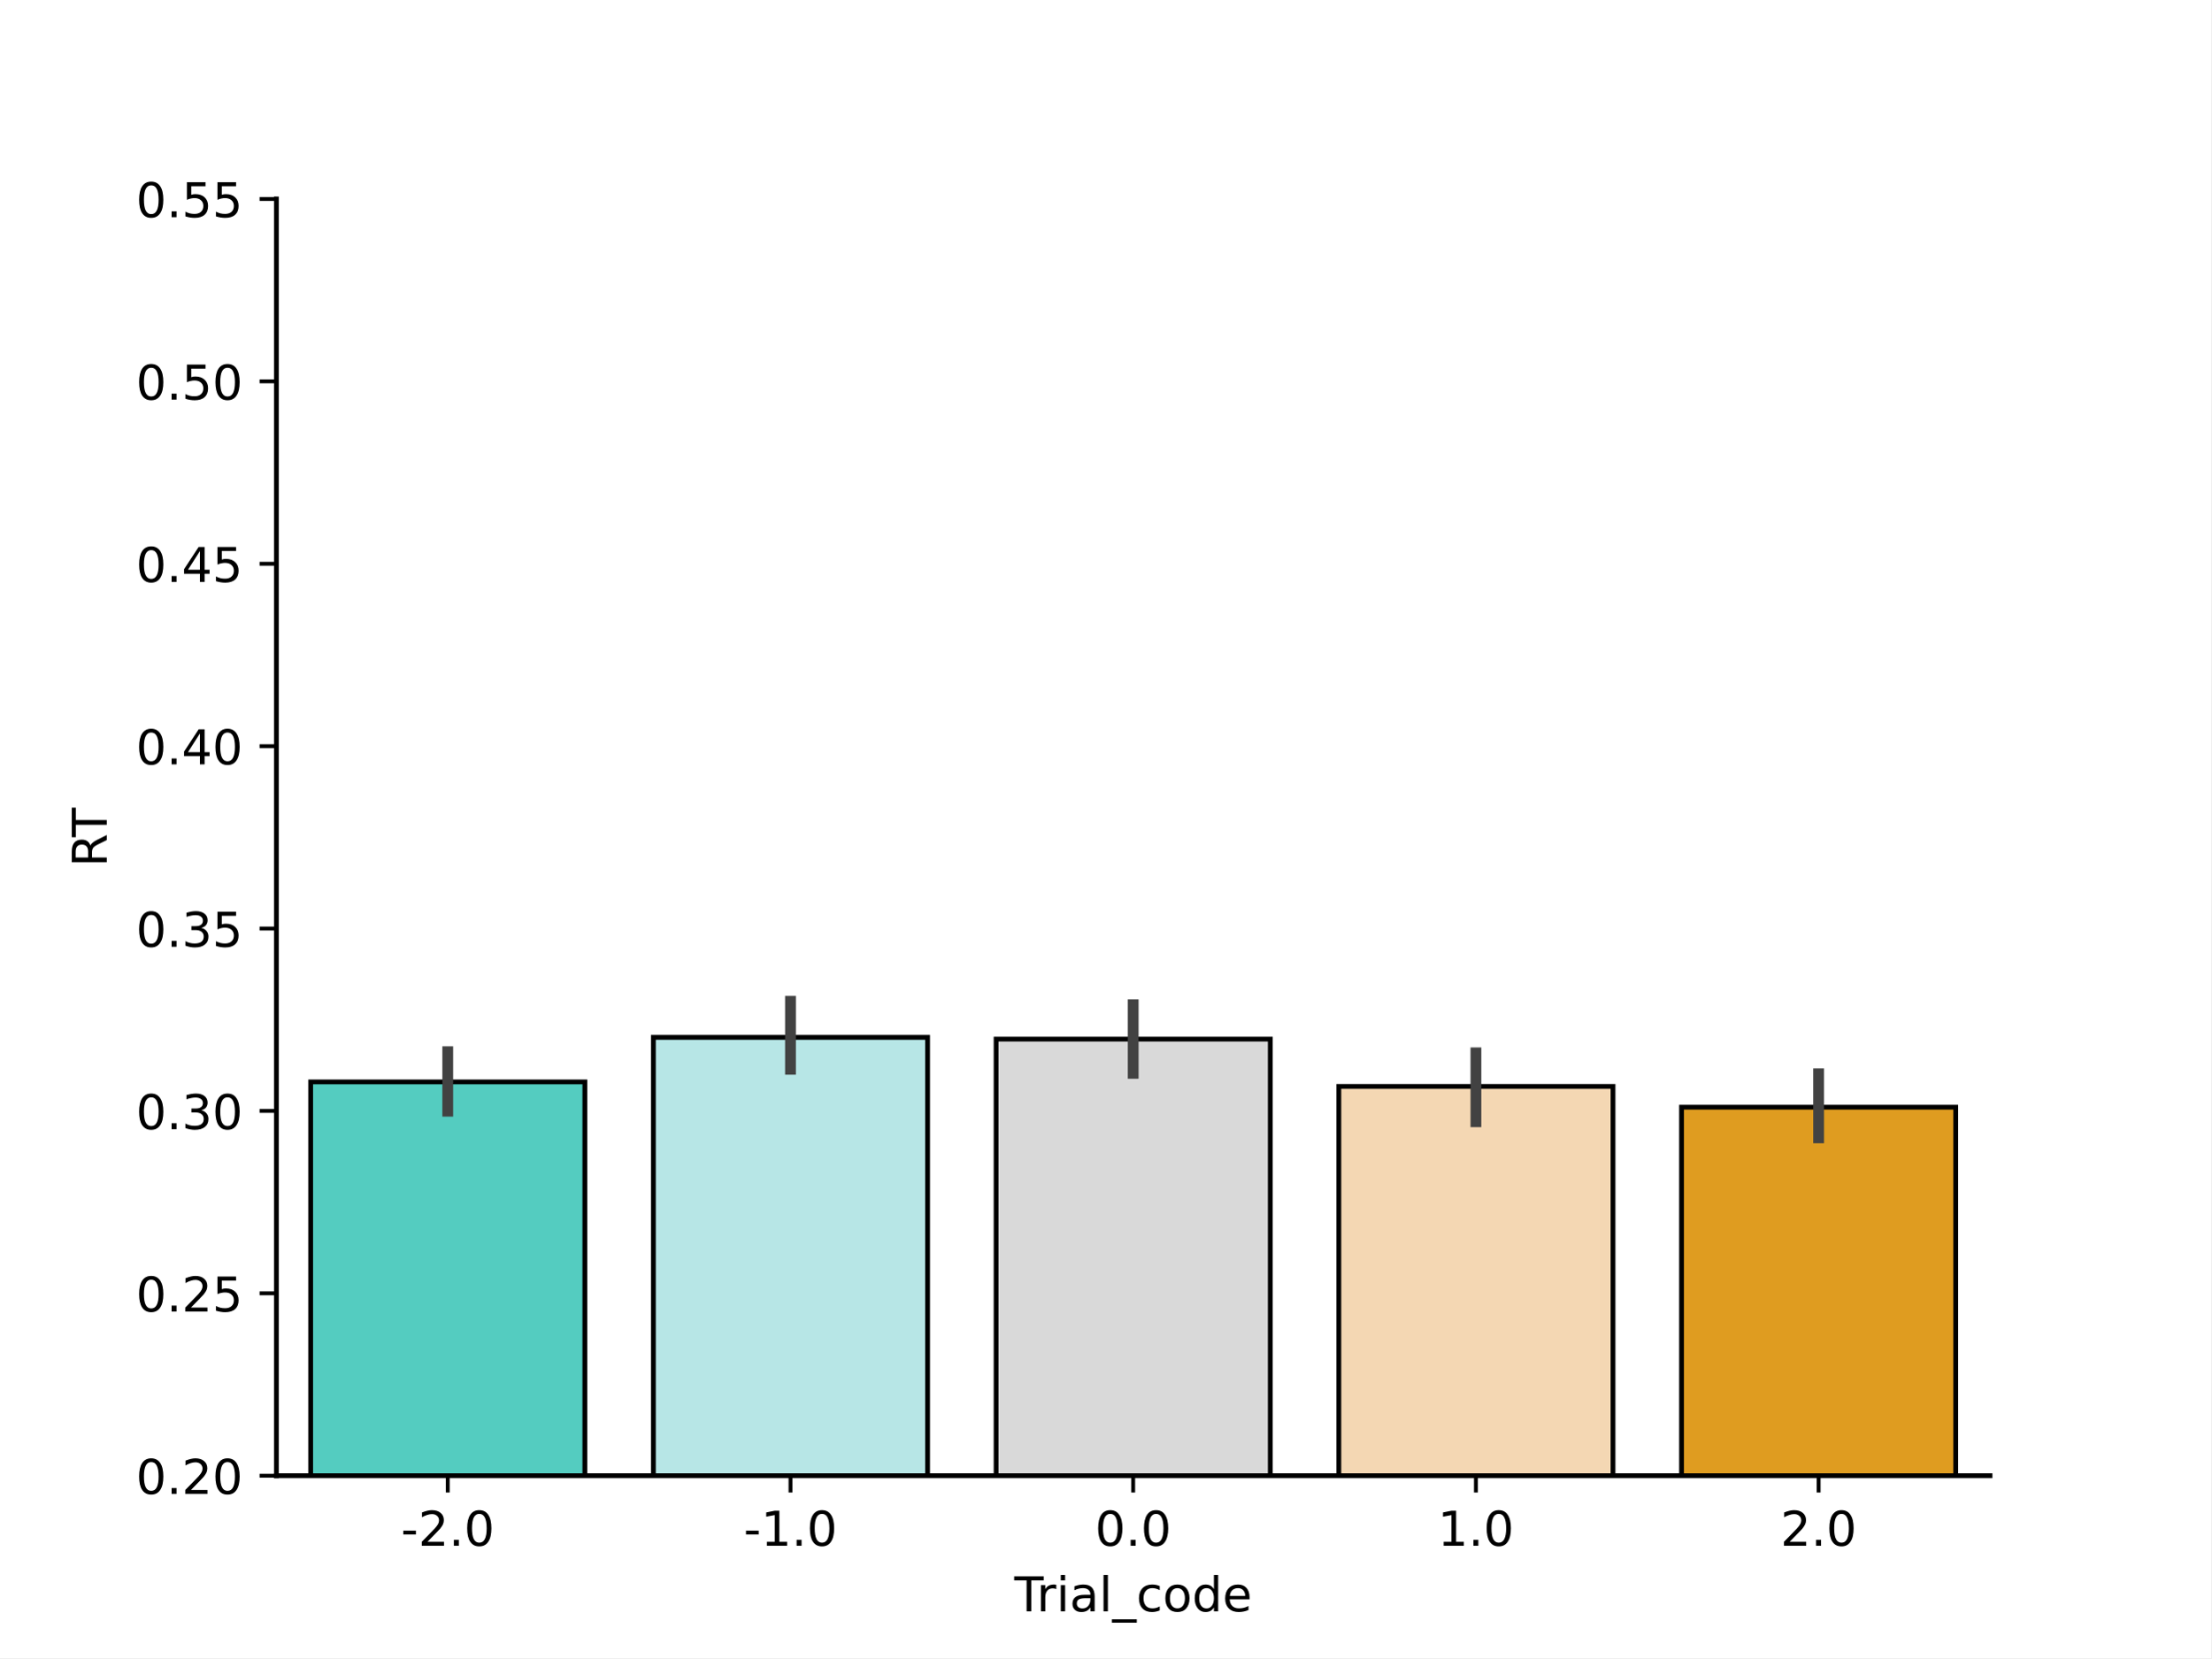
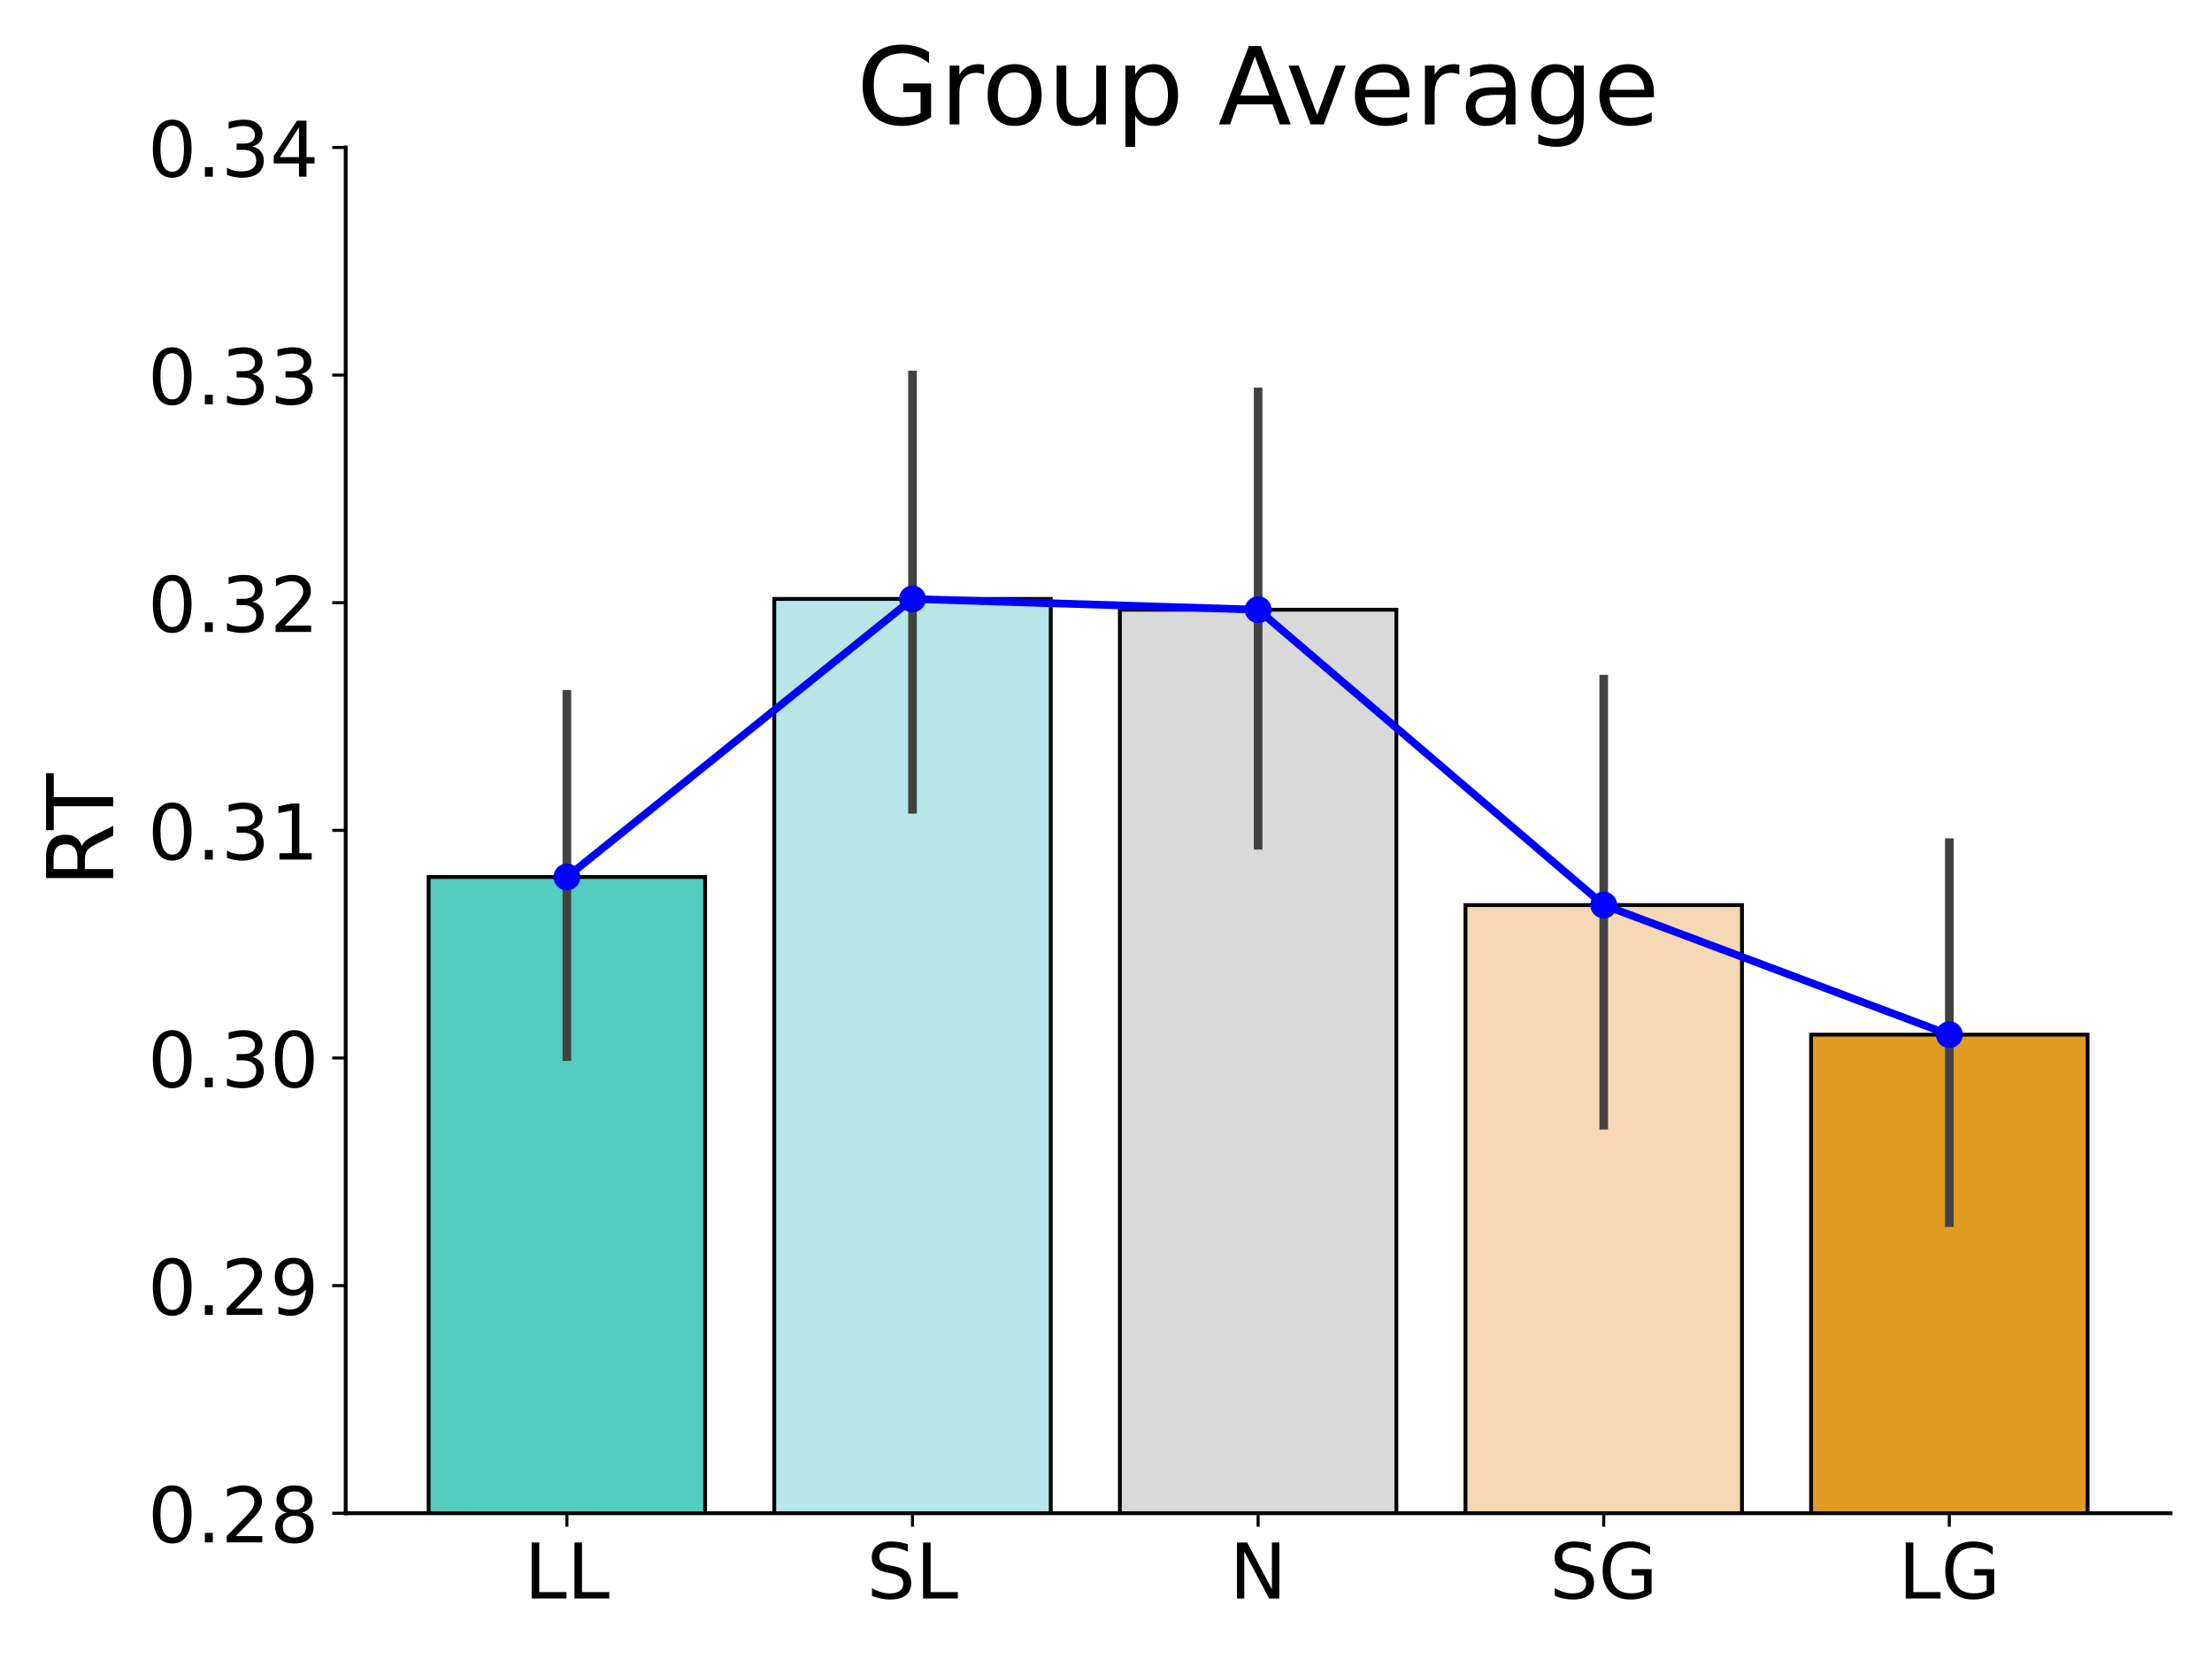
- <svg xmlns="http://www.w3.org/2000/svg" xmlns:xlink="http://www.w3.org/1999/xlink" width="460.8pt" height="345.6pt" viewBox="0 0 460.8 345.6" version="1.1">
+ <svg xmlns="http://www.w3.org/2000/svg" xmlns:xlink="http://www.w3.org/1999/xlink" width="576pt" height="432pt" viewBox="0 0 576 432" version="1.1">
  <defs>
    <style type="text/css">*{stroke-linejoin: round; stroke-linecap: butt}</style>
  </defs>
  <g id="figure_1">
    <g id="patch_1">
-       <path d="M 0 345.6  L 460.8 345.6  L 460.8 0  L 0 0  z " style="fill: #ffffff" />
+       <path d="M 0 432  L 576 432  L 576 0  L 0 0  z " style="fill: #ffffff" />
    </g>
    <g id="axes_1">
      <g id="patch_2">
-         <path d="M 57.6 307.584  L 414.72 307.584  L 414.72 41.472  L 57.6 41.472  z " style="fill: #ffffff" />
+         <path d="M 90.02 394.04  L 565.2 394.04  L 565.2 38.4  L 90.02 38.4  z " style="fill: #ffffff" />
      </g>
      <g id="patch_3">
-         <path d="M 64.742 459.648  L 121.882 459.648  L 121.882 225.507  L 64.742 225.507  z " clip-path="url(#p320251b63b)" style="fill: #54ccc0; stroke: #000000; stroke-linejoin: miter" />
+         <path d="M 111.619 2053.693  L 183.616 2053.693  L 183.616 228.368  L 111.619 228.368  z " clip-path="url(#p1feeae5aa8)" style="fill: #54ccc0; stroke: #000000; stroke-linejoin: miter" />
      </g>
      <g id="patch_4">
-         <path d="M 136.166 459.648  L 193.306 459.648  L 193.306 216.219  L 136.166 216.219  z " clip-path="url(#p320251b63b)" style="fill: #b7e6e6; stroke: #000000; stroke-linejoin: miter" />
+         <path d="M 201.615 2053.693  L 273.612 2053.693  L 273.612 155.96  L 201.615 155.96  z " clip-path="url(#p1feeae5aa8)" style="fill: #b7e6e6; stroke: #000000; stroke-linejoin: miter" />
      </g>
      <g id="patch_5">
-         <path d="M 207.59 459.648  L 264.73 459.648  L 264.73 216.579  L 207.59 216.579  z " clip-path="url(#p320251b63b)" style="fill: #d9d9d9; stroke: #000000; stroke-linejoin: miter" />
+         <path d="M 291.612 2053.693  L 363.608 2053.693  L 363.608 158.763  L 291.612 158.763  z " clip-path="url(#p1feeae5aa8)" style="fill: #d9d9d9; stroke: #000000; stroke-linejoin: miter" />
      </g>
      <g id="patch_6">
-         <path d="M 279.014 459.648  L 336.154 459.648  L 336.154 226.444  L 279.014 226.444  z " clip-path="url(#p320251b63b)" style="fill: #f4d7b3; stroke: #000000; stroke-linejoin: miter" />
+         <path d="M 381.608 2053.693  L 453.605 2053.693  L 453.605 235.671  L 381.608 235.671  z " clip-path="url(#p1feeae5aa8)" style="fill: #f4d7b3; stroke: #000000; stroke-linejoin: miter" />
      </g>
      <g id="patch_7">
-         <path d="M 350.438 459.648  L 407.578 459.648  L 407.578 230.773  L 350.438 230.773  z " clip-path="url(#p320251b63b)" style="fill: #df9c20; stroke: #000000; stroke-linejoin: miter" />
+         <path d="M 471.604 2053.693  L 543.601 2053.693  L 543.601 269.424  L 471.604 269.424  z " clip-path="url(#p1feeae5aa8)" style="fill: #df9c20; stroke: #000000; stroke-linejoin: miter" />
      </g>
      <g id="matplotlib.axis_1">
        <g id="xtick_1">
          <g id="line2d_1">
            <defs>
-               <path id="m5a43d3c0df" d="M 0 0  L 0 3.5  " style="stroke: #000000; stroke-width: 0.8" />
+               <path id="mdcd59636b5" d="M 0 0  L 0 3.5  " style="stroke: #000000; stroke-width: 0.8" />
            </defs>
            <g>
-               <use xlink:href="#m5a43d3c0df" x="93.312" y="307.584" style="stroke: #000000; stroke-width: 0.8" />
+               <use xlink:href="#mdcd59636b5" x="147.618" y="394.04" style="stroke: #000000; stroke-width: 0.8" />
            </g>
          </g>
          <g id="text_1">
-             <text style="font: 10px 'DejaVu Sans', 'Bitstream Vera Sans', 'Computer Modern Sans Serif', 'Lucida Grande', 'Verdana', 'Geneva', 'Lucid', 'Arial', 'Helvetica', 'Avant Garde', sans-serif; text-anchor: middle" x="93.312" y="322.182" transform="rotate(-0 93.312 322.1824)">-2.0</text>
+             <text style="font: 20px 'DejaVu Sans', 'Bitstream Vera Sans', 'Computer Modern Sans Serif', 'Lucida Grande', 'Verdana', 'Geneva', 'Lucid', 'Arial', 'Helvetica', 'Avant Garde', sans-serif; text-anchor: middle" x="147.618" y="416.237" transform="rotate(-0 147.6176 416.2369)">LL</text>
          </g>
        </g>
        <g id="xtick_2">
          <g id="line2d_2">
            <g>
-               <use xlink:href="#m5a43d3c0df" x="164.736" y="307.584" style="stroke: #000000; stroke-width: 0.8" />
+               <use xlink:href="#mdcd59636b5" x="237.614" y="394.04" style="stroke: #000000; stroke-width: 0.8" />
            </g>
          </g>
          <g id="text_2">
-             <text style="font: 10px 'DejaVu Sans', 'Bitstream Vera Sans', 'Computer Modern Sans Serif', 'Lucida Grande', 'Verdana', 'Geneva', 'Lucid', 'Arial', 'Helvetica', 'Avant Garde', sans-serif; text-anchor: middle" x="164.736" y="322.182" transform="rotate(-0 164.736 322.1824)">-1.0</text>
+             <text style="font: 20px 'DejaVu Sans', 'Bitstream Vera Sans', 'Computer Modern Sans Serif', 'Lucida Grande', 'Verdana', 'Geneva', 'Lucid', 'Arial', 'Helvetica', 'Avant Garde', sans-serif; text-anchor: middle" x="237.614" y="416.237" transform="rotate(-0 237.6138 416.2369)">SL</text>
          </g>
        </g>
        <g id="xtick_3">
          <g id="line2d_3">
            <g>
-               <use xlink:href="#m5a43d3c0df" x="236.16" y="307.584" style="stroke: #000000; stroke-width: 0.8" />
+               <use xlink:href="#mdcd59636b5" x="327.61" y="394.04" style="stroke: #000000; stroke-width: 0.8" />
            </g>
          </g>
          <g id="text_3">
-             <text style="font: 10px 'DejaVu Sans', 'Bitstream Vera Sans', 'Computer Modern Sans Serif', 'Lucida Grande', 'Verdana', 'Geneva', 'Lucid', 'Arial', 'Helvetica', 'Avant Garde', sans-serif; text-anchor: middle" x="236.16" y="322.182" transform="rotate(-0 236.16 322.1824)">0.0</text>
+             <text style="font: 20px 'DejaVu Sans', 'Bitstream Vera Sans', 'Computer Modern Sans Serif', 'Lucida Grande', 'Verdana', 'Geneva', 'Lucid', 'Arial', 'Helvetica', 'Avant Garde', sans-serif; text-anchor: middle" x="327.61" y="416.237" transform="rotate(-0 327.61 416.2369)">N</text>
          </g>
        </g>
        <g id="xtick_4">
          <g id="line2d_4">
            <g>
-               <use xlink:href="#m5a43d3c0df" x="307.584" y="307.584" style="stroke: #000000; stroke-width: 0.8" />
+               <use xlink:href="#mdcd59636b5" x="417.606" y="394.04" style="stroke: #000000; stroke-width: 0.8" />
            </g>
          </g>
          <g id="text_4">
-             <text style="font: 10px 'DejaVu Sans', 'Bitstream Vera Sans', 'Computer Modern Sans Serif', 'Lucida Grande', 'Verdana', 'Geneva', 'Lucid', 'Arial', 'Helvetica', 'Avant Garde', sans-serif; text-anchor: middle" x="307.584" y="322.182" transform="rotate(-0 307.584 322.1824)">1.0</text>
+             <text style="font: 20px 'DejaVu Sans', 'Bitstream Vera Sans', 'Computer Modern Sans Serif', 'Lucida Grande', 'Verdana', 'Geneva', 'Lucid', 'Arial', 'Helvetica', 'Avant Garde', sans-serif; text-anchor: middle" x="417.606" y="416.237" transform="rotate(-0 417.6062 416.2369)">SG</text>
          </g>
        </g>
        <g id="xtick_5">
          <g id="line2d_5">
            <g>
-               <use xlink:href="#m5a43d3c0df" x="379.008" y="307.584" style="stroke: #000000; stroke-width: 0.8" />
+               <use xlink:href="#mdcd59636b5" x="507.602" y="394.04" style="stroke: #000000; stroke-width: 0.8" />
            </g>
          </g>
          <g id="text_5">
-             <text style="font: 10px 'DejaVu Sans', 'Bitstream Vera Sans', 'Computer Modern Sans Serif', 'Lucida Grande', 'Verdana', 'Geneva', 'Lucid', 'Arial', 'Helvetica', 'Avant Garde', sans-serif; text-anchor: middle" x="379.008" y="322.182" transform="rotate(-0 379.008 322.1824)">2.0</text>
-           </g>
-         </g>
-         <g id="text_6">
-           <text style="font: 10px 'DejaVu Sans', 'Bitstream Vera Sans', 'Computer Modern Sans Serif', 'Lucida Grande', 'Verdana', 'Geneva', 'Lucid', 'Arial', 'Helvetica', 'Avant Garde', sans-serif; text-anchor: middle" x="236.16" y="335.861" transform="rotate(-0 236.16 335.8606)">Trial_code</text>
+             <text style="font: 20px 'DejaVu Sans', 'Bitstream Vera Sans', 'Computer Modern Sans Serif', 'Lucida Grande', 'Verdana', 'Geneva', 'Lucid', 'Arial', 'Helvetica', 'Avant Garde', sans-serif; text-anchor: middle" x="507.602" y="416.237" transform="rotate(-0 507.6024 416.2369)">LG</text>
+           </g>
        </g>
      </g>
      <g id="matplotlib.axis_2">
        <g id="ytick_1">
          <g id="line2d_6">
            <defs>
-               <path id="mdcc6208563" d="M 0 0  L -3.5 0  " style="stroke: #000000; stroke-width: 0.8" />
+               <path id="m4b7c78edf1" d="M 0 0  L -3.5 0  " style="stroke: #000000; stroke-width: 0.8" />
            </defs>
            <g>
-               <use xlink:href="#mdcc6208563" x="57.6" y="307.584" style="stroke: #000000; stroke-width: 0.8" />
-             </g>
-           </g>
-           <g id="text_7">
-             <text style="font: 10px 'DejaVu Sans', 'Bitstream Vera Sans', 'Computer Modern Sans Serif', 'Lucida Grande', 'Verdana', 'Geneva', 'Lucid', 'Arial', 'Helvetica', 'Avant Garde', sans-serif; text-anchor: end" x="50.6" y="311.383" transform="rotate(-0 50.6 311.3832)">0.20</text>
+               <use xlink:href="#m4b7c78edf1" x="90.02" y="394.04" style="stroke: #000000; stroke-width: 0.8" />
+             </g>
+           </g>
+           <g id="text_6">
+             <text style="font: 20px 'DejaVu Sans', 'Bitstream Vera Sans', 'Computer Modern Sans Serif', 'Lucida Grande', 'Verdana', 'Geneva', 'Lucid', 'Arial', 'Helvetica', 'Avant Garde', sans-serif; text-anchor: end" x="83.02" y="401.638" transform="rotate(-0 83.02 401.6384)">0.28</text>
          </g>
        </g>
        <g id="ytick_2">
          <g id="line2d_7">
            <g>
-               <use xlink:href="#mdcc6208563" x="57.6" y="269.568" style="stroke: #000000; stroke-width: 0.8" />
-             </g>
-           </g>
-           <g id="text_8">
-             <text style="font: 10px 'DejaVu Sans', 'Bitstream Vera Sans', 'Computer Modern Sans Serif', 'Lucida Grande', 'Verdana', 'Geneva', 'Lucid', 'Arial', 'Helvetica', 'Avant Garde', sans-serif; text-anchor: end" x="50.6" y="273.367" transform="rotate(-0 50.6 273.3672)">0.25</text>
+               <use xlink:href="#m4b7c78edf1" x="90.02" y="334.767" style="stroke: #000000; stroke-width: 0.8" />
+             </g>
+           </g>
+           <g id="text_7">
+             <text style="font: 20px 'DejaVu Sans', 'Bitstream Vera Sans', 'Computer Modern Sans Serif', 'Lucida Grande', 'Verdana', 'Geneva', 'Lucid', 'Arial', 'Helvetica', 'Avant Garde', sans-serif; text-anchor: end" x="83.02" y="342.365" transform="rotate(-0 83.02 342.3651)">0.29</text>
          </g>
        </g>
        <g id="ytick_3">
          <g id="line2d_8">
            <g>
-               <use xlink:href="#mdcc6208563" x="57.6" y="231.552" style="stroke: #000000; stroke-width: 0.8" />
-             </g>
-           </g>
-           <g id="text_9">
-             <text style="font: 10px 'DejaVu Sans', 'Bitstream Vera Sans', 'Computer Modern Sans Serif', 'Lucida Grande', 'Verdana', 'Geneva', 'Lucid', 'Arial', 'Helvetica', 'Avant Garde', sans-serif; text-anchor: end" x="50.6" y="235.351" transform="rotate(-0 50.6 235.3512)">0.30</text>
+               <use xlink:href="#m4b7c78edf1" x="90.02" y="275.493" style="stroke: #000000; stroke-width: 0.8" />
+             </g>
+           </g>
+           <g id="text_8">
+             <text style="font: 20px 'DejaVu Sans', 'Bitstream Vera Sans', 'Computer Modern Sans Serif', 'Lucida Grande', 'Verdana', 'Geneva', 'Lucid', 'Arial', 'Helvetica', 'Avant Garde', sans-serif; text-anchor: end" x="83.02" y="283.092" transform="rotate(-0 83.02 283.0918)">0.30</text>
          </g>
        </g>
        <g id="ytick_4">
          <g id="line2d_9">
            <g>
-               <use xlink:href="#mdcc6208563" x="57.6" y="193.536" style="stroke: #000000; stroke-width: 0.8" />
-             </g>
-           </g>
-           <g id="text_10">
-             <text style="font: 10px 'DejaVu Sans', 'Bitstream Vera Sans', 'Computer Modern Sans Serif', 'Lucida Grande', 'Verdana', 'Geneva', 'Lucid', 'Arial', 'Helvetica', 'Avant Garde', sans-serif; text-anchor: end" x="50.6" y="197.335" transform="rotate(-0 50.6 197.3352)">0.35</text>
+               <use xlink:href="#m4b7c78edf1" x="90.02" y="216.22" style="stroke: #000000; stroke-width: 0.8" />
+             </g>
+           </g>
+           <g id="text_9">
+             <text style="font: 20px 'DejaVu Sans', 'Bitstream Vera Sans', 'Computer Modern Sans Serif', 'Lucida Grande', 'Verdana', 'Geneva', 'Lucid', 'Arial', 'Helvetica', 'Avant Garde', sans-serif; text-anchor: end" x="83.02" y="223.818" transform="rotate(-0 83.02 223.8184)">0.31</text>
          </g>
        </g>
        <g id="ytick_5">
          <g id="line2d_10">
            <g>
-               <use xlink:href="#mdcc6208563" x="57.6" y="155.52" style="stroke: #000000; stroke-width: 0.8" />
-             </g>
-           </g>
-           <g id="text_11">
-             <text style="font: 10px 'DejaVu Sans', 'Bitstream Vera Sans', 'Computer Modern Sans Serif', 'Lucida Grande', 'Verdana', 'Geneva', 'Lucid', 'Arial', 'Helvetica', 'Avant Garde', sans-serif; text-anchor: end" x="50.6" y="159.319" transform="rotate(-0 50.6 159.3192)">0.40</text>
+               <use xlink:href="#m4b7c78edf1" x="90.02" y="156.947" style="stroke: #000000; stroke-width: 0.8" />
+             </g>
+           </g>
+           <g id="text_10">
+             <text style="font: 20px 'DejaVu Sans', 'Bitstream Vera Sans', 'Computer Modern Sans Serif', 'Lucida Grande', 'Verdana', 'Geneva', 'Lucid', 'Arial', 'Helvetica', 'Avant Garde', sans-serif; text-anchor: end" x="83.02" y="164.545" transform="rotate(-0 83.02 164.5451)">0.32</text>
          </g>
        </g>
        <g id="ytick_6">
          <g id="line2d_11">
            <g>
-               <use xlink:href="#mdcc6208563" x="57.6" y="117.504" style="stroke: #000000; stroke-width: 0.8" />
-             </g>
-           </g>
-           <g id="text_12">
-             <text style="font: 10px 'DejaVu Sans', 'Bitstream Vera Sans', 'Computer Modern Sans Serif', 'Lucida Grande', 'Verdana', 'Geneva', 'Lucid', 'Arial', 'Helvetica', 'Avant Garde', sans-serif; text-anchor: end" x="50.6" y="121.303" transform="rotate(-0 50.6 121.3032)">0.45</text>
+               <use xlink:href="#m4b7c78edf1" x="90.02" y="97.673" style="stroke: #000000; stroke-width: 0.8" />
+             </g>
+           </g>
+           <g id="text_11">
+             <text style="font: 20px 'DejaVu Sans', 'Bitstream Vera Sans', 'Computer Modern Sans Serif', 'Lucida Grande', 'Verdana', 'Geneva', 'Lucid', 'Arial', 'Helvetica', 'Avant Garde', sans-serif; text-anchor: end" x="83.02" y="105.272" transform="rotate(-0 83.02 105.2718)">0.33</text>
          </g>
        </g>
        <g id="ytick_7">
          <g id="line2d_12">
            <g>
-               <use xlink:href="#mdcc6208563" x="57.6" y="79.488" style="stroke: #000000; stroke-width: 0.8" />
-             </g>
-           </g>
-           <g id="text_13">
-             <text style="font: 10px 'DejaVu Sans', 'Bitstream Vera Sans', 'Computer Modern Sans Serif', 'Lucida Grande', 'Verdana', 'Geneva', 'Lucid', 'Arial', 'Helvetica', 'Avant Garde', sans-serif; text-anchor: end" x="50.6" y="83.287" transform="rotate(-0 50.6 83.28722)">0.50</text>
-           </g>
-         </g>
-         <g id="ytick_8">
-           <g id="line2d_13">
-             <g>
-               <use xlink:href="#mdcc6208563" x="57.6" y="41.472" style="stroke: #000000; stroke-width: 0.8" />
-             </g>
-           </g>
-           <g id="text_14">
-             <text style="font: 10px 'DejaVu Sans', 'Bitstream Vera Sans', 'Computer Modern Sans Serif', 'Lucida Grande', 'Verdana', 'Geneva', 'Lucid', 'Arial', 'Helvetica', 'Avant Garde', sans-serif; text-anchor: end" x="50.6" y="45.271" transform="rotate(-0 50.6 45.27122)">0.55</text>
-           </g>
-         </g>
-         <g id="text_15">
-           <text style="font: 10px 'DejaVu Sans', 'Bitstream Vera Sans', 'Computer Modern Sans Serif', 'Lucida Grande', 'Verdana', 'Geneva', 'Lucid', 'Arial', 'Helvetica', 'Avant Garde', sans-serif; text-anchor: middle" x="22.255" y="174.528" transform="rotate(-90 22.25469 174.528)">RT</text>
-         </g>
+               <use xlink:href="#m4b7c78edf1" x="90.02" y="38.4" style="stroke: #000000; stroke-width: 0.8" />
+             </g>
+           </g>
+           <g id="text_12">
+             <text style="font: 20px 'DejaVu Sans', 'Bitstream Vera Sans', 'Computer Modern Sans Serif', 'Lucida Grande', 'Verdana', 'Geneva', 'Lucid', 'Arial', 'Helvetica', 'Avant Garde', sans-serif; text-anchor: end" x="83.02" y="45.998" transform="rotate(-0 83.02 45.99844)">0.34</text>
+           </g>
+         </g>
+         <g id="text_13">
+           <text style="font: 24px 'DejaVu Sans', 'Bitstream Vera Sans', 'Computer Modern Sans Serif', 'Lucida Grande', 'Verdana', 'Geneva', 'Lucid', 'Arial', 'Helvetica', 'Avant Garde', sans-serif; text-anchor: middle" x="29.497" y="216.22" transform="rotate(-90 29.4975 216.22)">RT</text>
+         </g>
+       </g>
+       <g id="line2d_13">
+         <path d="M 147.618 275.138  L 147.618 180.803  " clip-path="url(#p1feeae5aa8)" style="fill: none; stroke: #424242; stroke-width: 2.25; stroke-linecap: square" />
      </g>
      <g id="line2d_14">
-         <path d="M 93.312 231.615  L 93.312 219.218  " clip-path="url(#p320251b63b)" style="fill: none; stroke: #424242; stroke-width: 2.25; stroke-linecap: square" />
+         <path d="M 237.614 210.741  L 237.614 97.644  " clip-path="url(#p1feeae5aa8)" style="fill: none; stroke: #424242; stroke-width: 2.25; stroke-linecap: square" />
      </g>
      <g id="line2d_15">
-         <path d="M 164.736 222.876  L 164.736 208.706  " clip-path="url(#p320251b63b)" style="fill: none; stroke: #424242; stroke-width: 2.25; stroke-linecap: square" />
+         <path d="M 327.61 220.11  L 327.61 102.062  " clip-path="url(#p1feeae5aa8)" style="fill: none; stroke: #424242; stroke-width: 2.25; stroke-linecap: square" />
      </g>
      <g id="line2d_16">
-         <path d="M 236.16 223.726  L 236.16 209.423  " clip-path="url(#p320251b63b)" style="fill: none; stroke: #424242; stroke-width: 2.25; stroke-linecap: square" />
+         <path d="M 417.606 292.999  L 417.606 176.847  " clip-path="url(#p1feeae5aa8)" style="fill: none; stroke: #424242; stroke-width: 2.25; stroke-linecap: square" />
      </g>
      <g id="line2d_17">
-         <path d="M 307.584 233.81  L 307.584 219.452  " clip-path="url(#p320251b63b)" style="fill: none; stroke: #424242; stroke-width: 2.25; stroke-linecap: square" />
+         <path d="M 507.602 318.383  L 507.602 219.43  " clip-path="url(#p1feeae5aa8)" style="fill: none; stroke: #424242; stroke-width: 2.25; stroke-linecap: square" />
      </g>
      <g id="line2d_18">
-         <path d="M 379.008 237.158  L 379.008 223.814  " clip-path="url(#p320251b63b)" style="fill: none; stroke: #424242; stroke-width: 2.25; stroke-linecap: square" />
+         <path d="M 147.618 228.368  L 237.614 155.96  L 327.61 158.763  L 417.606 235.671  L 507.602 269.424  " clip-path="url(#p1feeae5aa8)" style="fill: none; stroke: #0000ff; stroke-width: 2; stroke-linecap: square" />
+         <defs>
+           <path id="m38f1e7f7d5" d="M 0 3  C 0.796 3 1.559 2.684 2.121 2.121  C 2.684 1.559 3 0.796 3 0  C 3 -0.796 2.684 -1.559 2.121 -2.121  C 1.559 -2.684 0.796 -3 0 -3  C -0.796 -3 -1.559 -2.684 -2.121 -2.121  C -2.684 -1.559 -3 -0.796 -3 0  C -3 0.796 -2.684 1.559 -2.121 2.121  C -1.559 2.684 -0.796 3 0 3  z " style="stroke: #0000ff" />
+         </defs>
+         <g clip-path="url(#p1feeae5aa8)">
+           <use xlink:href="#m38f1e7f7d5" x="147.618" y="228.368" style="fill: #0000ff; stroke: #0000ff" />
+           <use xlink:href="#m38f1e7f7d5" x="237.614" y="155.96" style="fill: #0000ff; stroke: #0000ff" />
+           <use xlink:href="#m38f1e7f7d5" x="327.61" y="158.763" style="fill: #0000ff; stroke: #0000ff" />
+           <use xlink:href="#m38f1e7f7d5" x="417.606" y="235.671" style="fill: #0000ff; stroke: #0000ff" />
+           <use xlink:href="#m38f1e7f7d5" x="507.602" y="269.424" style="fill: #0000ff; stroke: #0000ff" />
+         </g>
      </g>
      <g id="patch_8">
-         <path d="M 57.6 307.584  L 57.6 41.472  " style="fill: none; stroke: #000000; stroke-linejoin: miter; stroke-linecap: square" />
+         <path d="M 90.02 394.04  L 90.02 38.4  " style="fill: none; stroke: #000000; stroke-linejoin: miter; stroke-linecap: square" />
      </g>
      <g id="patch_9">
-         <path d="M 57.6 307.584  L 414.72 307.584  " style="fill: none; stroke: #000000; stroke-linejoin: miter; stroke-linecap: square" />
+         <path d="M 90.02 394.04  L 565.2 394.04  " style="fill: none; stroke: #000000; stroke-linejoin: miter; stroke-linecap: square" />
+       </g>
+       <g id="text_14">
+         <text style="font: 28px 'DejaVu Sans', 'Bitstream Vera Sans', 'Computer Modern Sans Serif', 'Lucida Grande', 'Verdana', 'Geneva', 'Lucid', 'Arial', 'Helvetica', 'Avant Garde', sans-serif; text-anchor: middle" x="327.61" y="32.4" transform="rotate(-0 327.61 32.4)">Group Average</text>
      </g>
    </g>
  </g>
  <defs>
-     <clipPath id="p320251b63b">
-       <rect x="57.6" y="41.472" width="357.12" height="266.112" />
+     <clipPath id="p1feeae5aa8">
+       <rect x="90.02" y="38.4" width="475.18" height="355.64" />
    </clipPath>
  </defs>
</svg>
